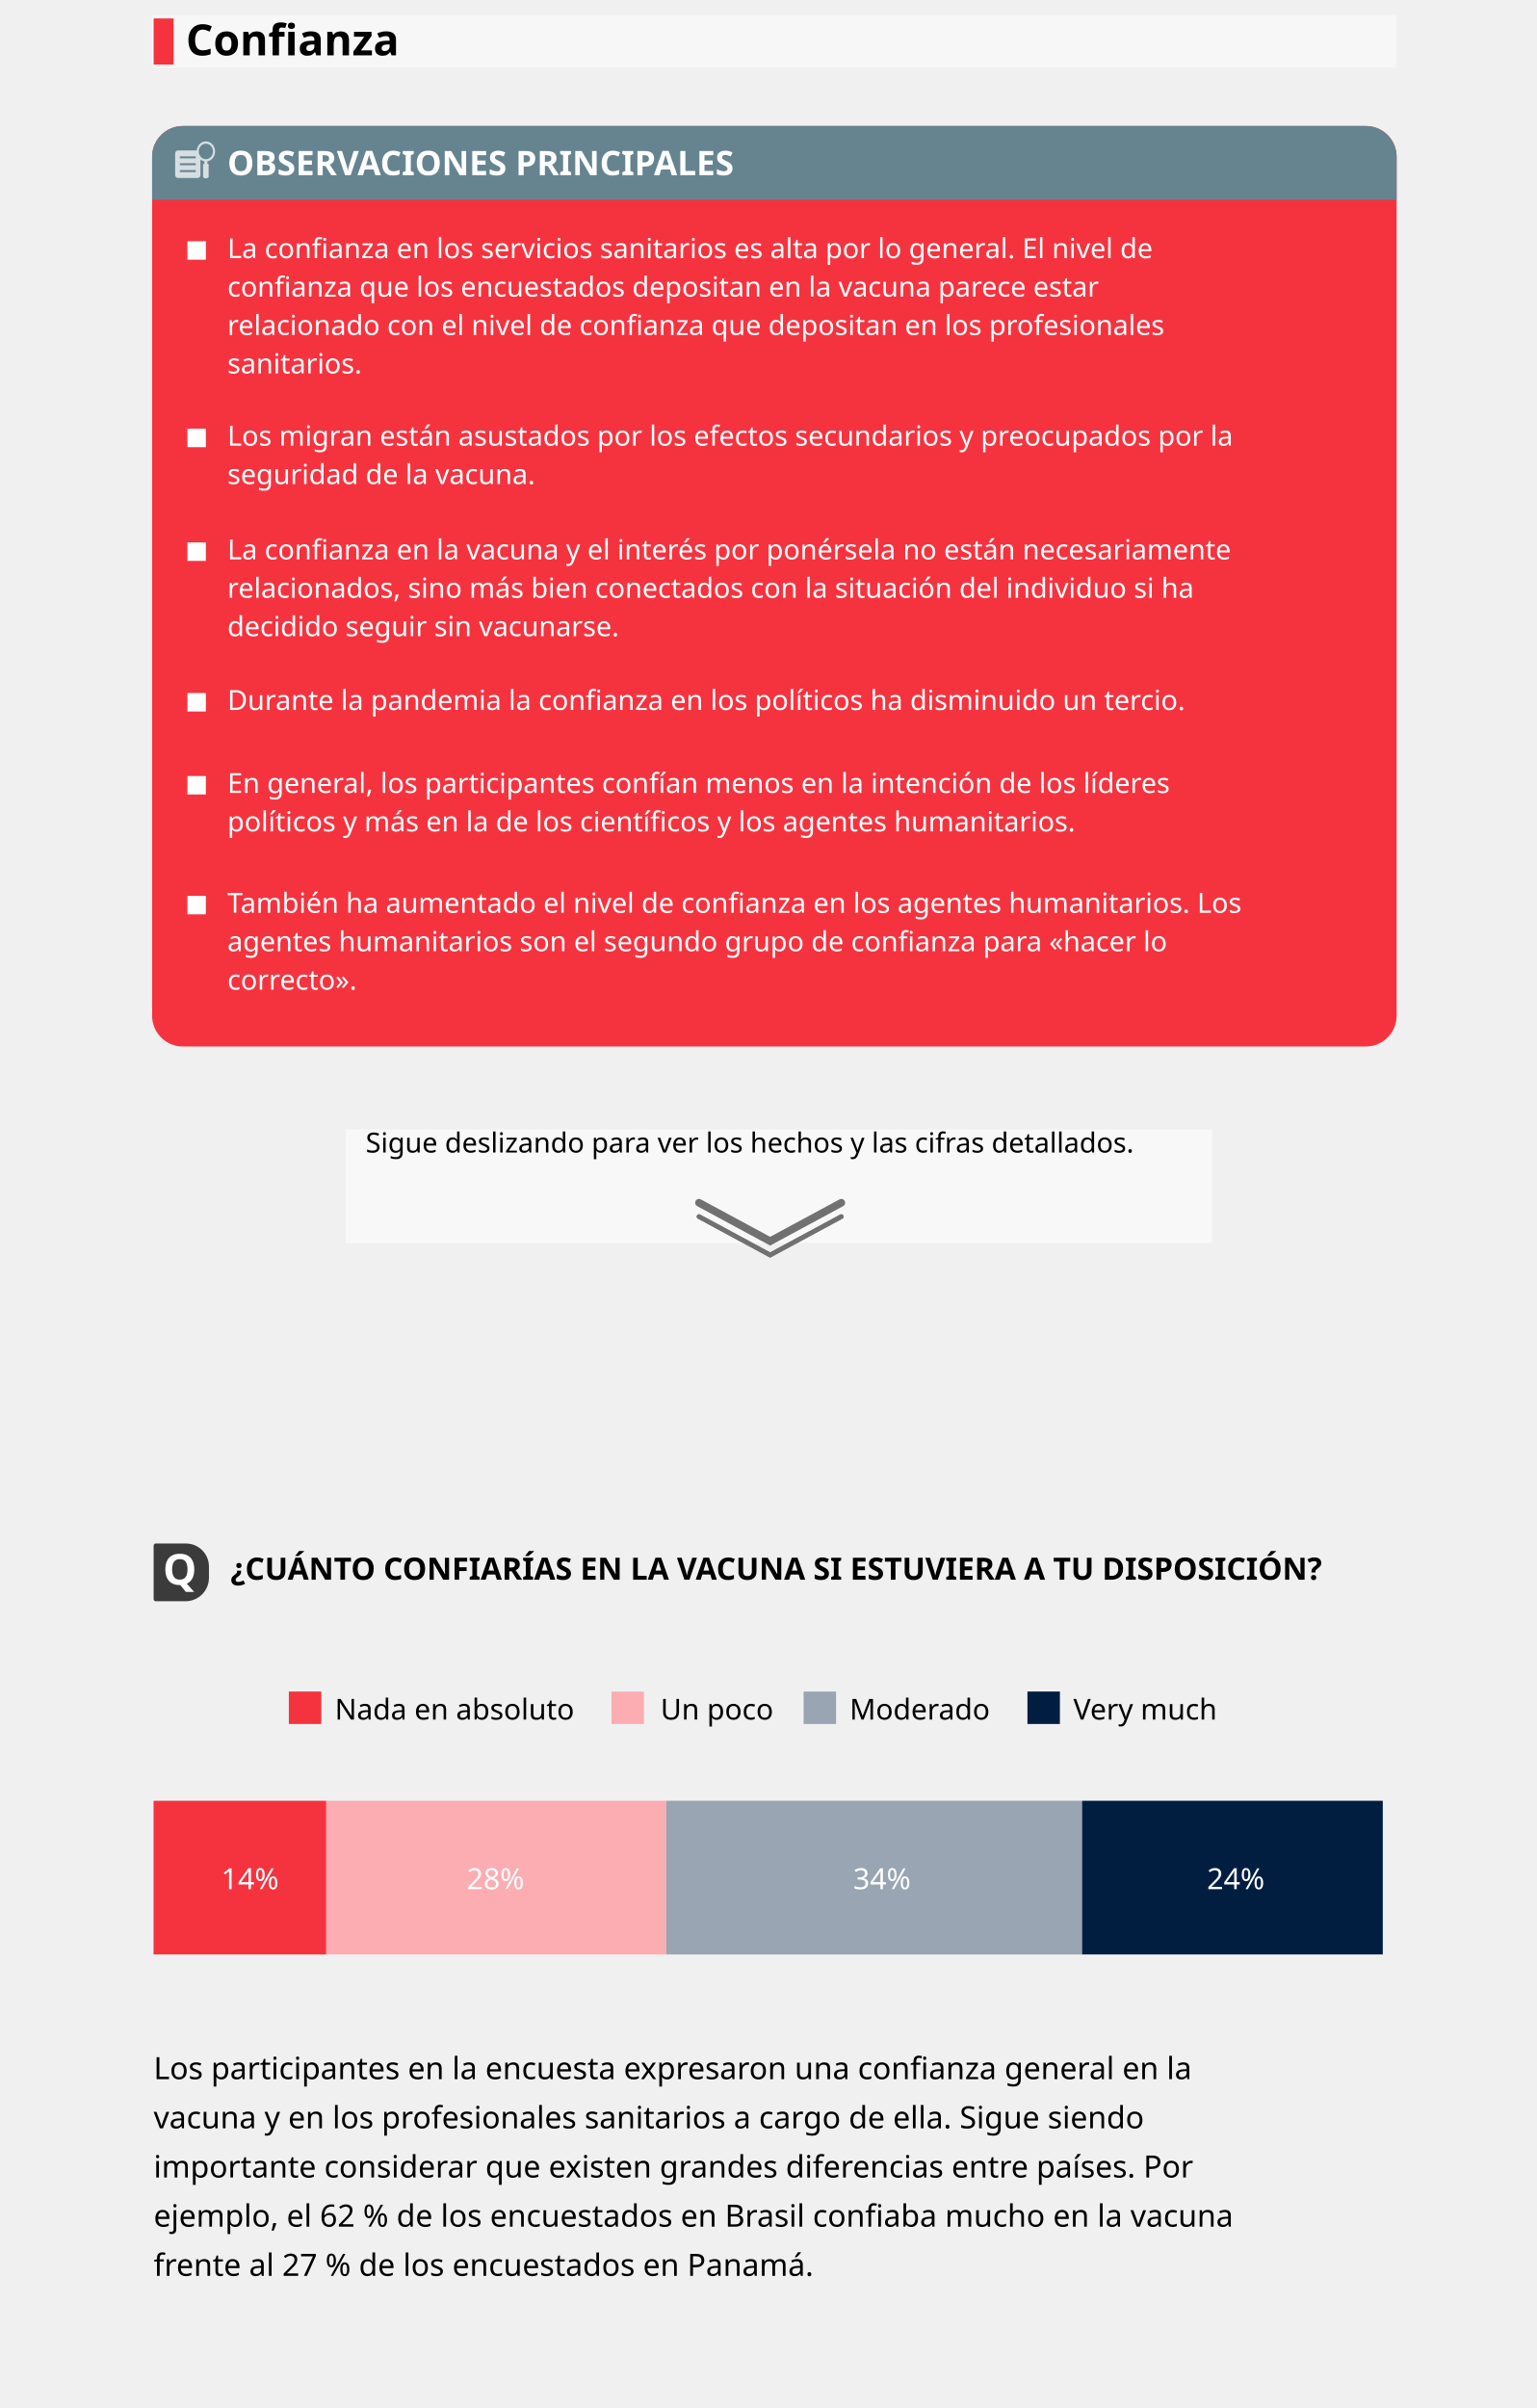
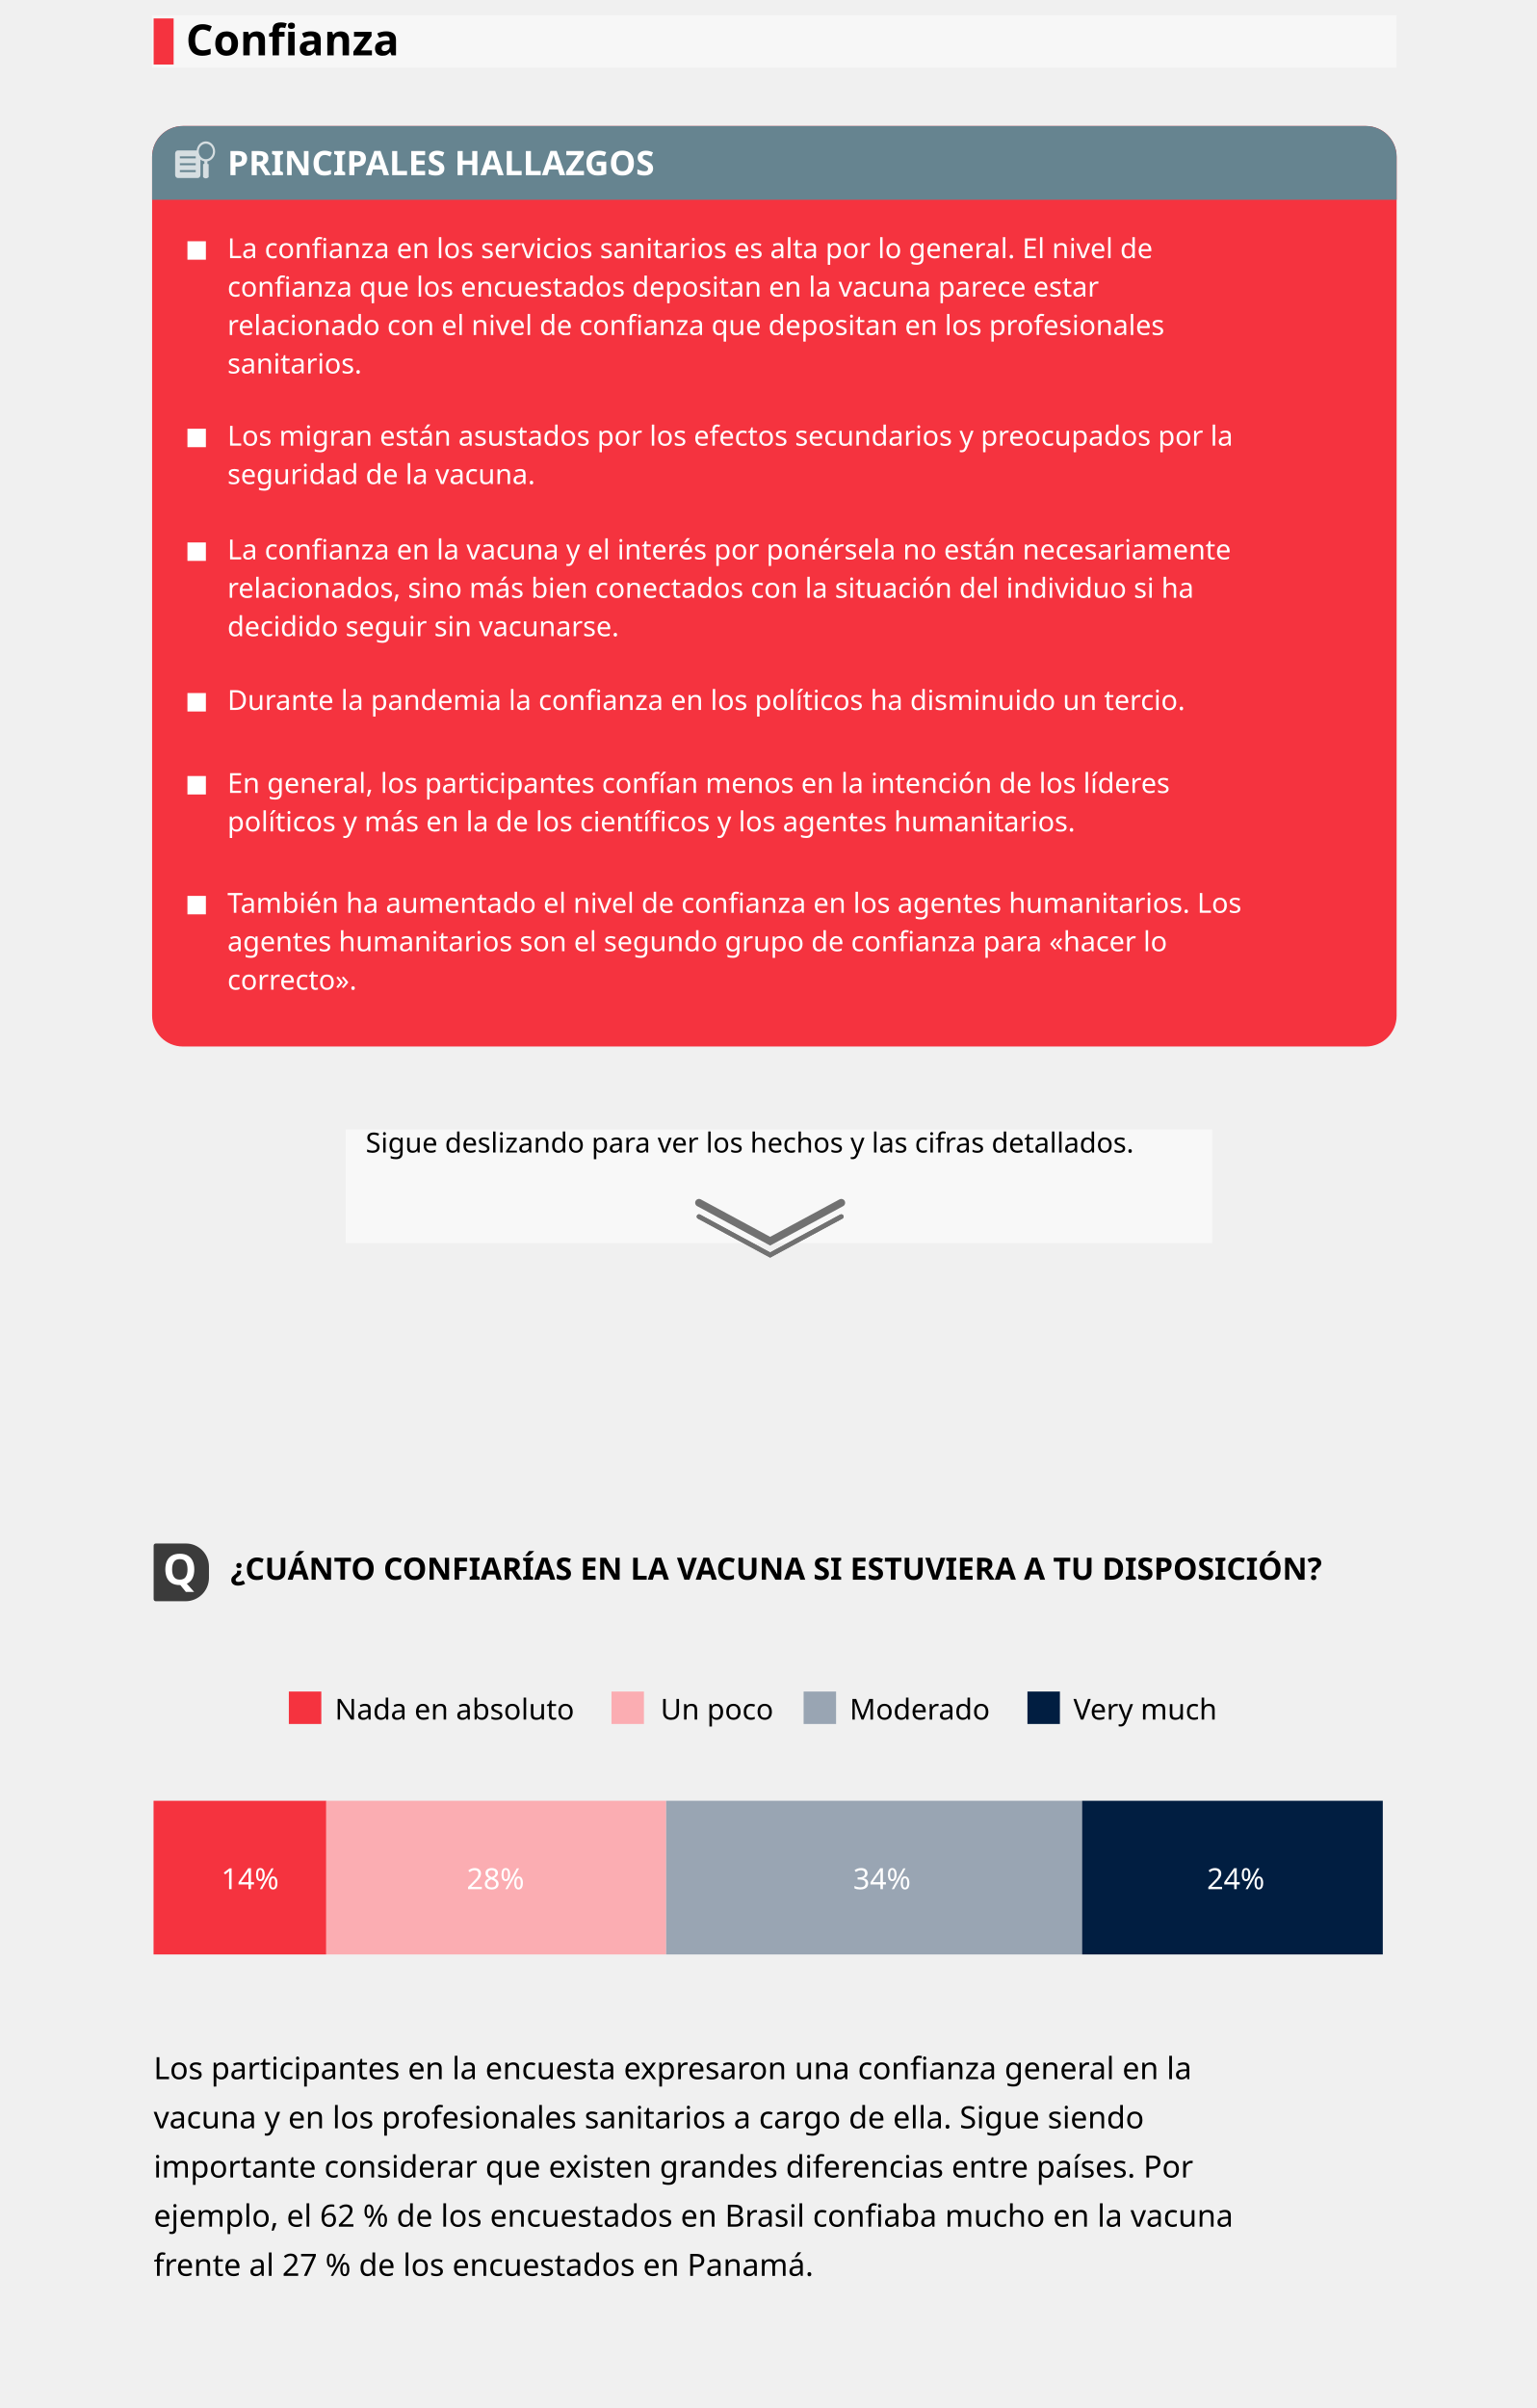
<svg xmlns="http://www.w3.org/2000/svg" width="1000px" height="1567px" viewBox="0 0 1000 1567" version="1.1">
  <g id="svg23" stroke="none" stroke-width="1" fill="none" fill-rule="evenodd">
    <rect id="title-bg" fill="#F7F7F7" x="99" y="10" width="810" height="34" />
    <g id="Group-2" transform="translate(99.94287, 1002.197)">
      <g id="Group-10" transform="translate(0.057134, 0)">
        <g id="legend" transform="translate(88, 96.80303)">
          <rect id="Rectangle" fill="#F5333F" x="0" y="1.76" width="21.129" height="21.12" />
          <text id="Nada-en-absoluto" font-family="Poppins-Regular, Poppins" font-size="18.773" font-weight="normal" fill="#000000">
            <tspan x="29.933" y="20">Nada en absoluto </tspan>
          </text>
          <rect id="Rectangle" fill="#99A5B3" x="335.039" y="1.76" width="21.129" height="21.12" />
          <text id="Moderado" font-family="Poppins-Regular, Poppins" font-size="18.773" font-weight="normal" fill="#000000">
            <tspan x="364.972" y="20">Moderado</tspan>
          </text>
          <rect id="Rectangle" fill="#FBADB2" x="209.987" y="1.76" width="21.129" height="21.12" />
          <text id="Un-poco" font-family="Poppins-Regular, Poppins" font-size="18.773" font-weight="normal" fill="#000000">
            <tspan x="241.92" y="20">Un poco</tspan>
          </text>
          <rect id="Rectangle" fill="#011E41" x="480.72" y="1.76" width="21.129" height="21.12" />
          <text id="Very-much" font-family="Poppins-Regular, Poppins" font-size="18.773" font-weight="normal" fill="#000000">
            <tspan x="510.653" y="20">Very much</tspan>
          </text>
        </g>
        <text id="Los-participantes-en" font-family="Poppins-Regular, Poppins" font-size="20" font-weight="normal" line-spacing="32" fill="#000000">
          <tspan x="0" y="350.803">Los participantes en la encuesta expresaron una confianza general en la </tspan>
          <tspan x="0" y="382.803">vacuna y en los profesionales sanitarios a cargo de ella. Sigue siendo </tspan>
          <tspan x="0" y="414.803">importante considerar que existen grandes diferencias entre países. Por </tspan>
          <tspan x="0" y="446.803">ejemplo, el 62 % de los encuestados en Brasil confiaba mucho en la vacuna </tspan>
          <tspan x="0" y="478.803">frente al 27 % de los encuestados en Panamá. </tspan>
        </text>
        <g id="question">
          <text id="question-title" font-family="Poppins-Bold, Poppins" font-size="20" font-weight="bold" fill="#000000">
            <tspan x="50" y="25.803">¿CUÁNTO CONFIARÍAS EN LA VACUNA SI ESTUVIERA A TU DISPOSICIÓN?</tspan>
          </text>
          <g id="question-icon">
            <path d="M1.386,2.227 L21,2.227 C29.284,2.227 36,8.943 36,17.227 L36,24.557 C36,32.977 29.174,39.803 20.754,39.803 L1.386,39.803 C0.621,39.803 3.15787237e-16,39.182 0,38.417 L0,3.613 C-9.37426324e-17,2.848 0.621,2.227 1.386,2.227 Z" id="Rectangle" fill="#3B3B3B" />
            <text id="Q" font-family="Poppins-Bold, Poppins" font-size="27.72" font-weight="bold" fill="#FFFFFF">
              <tspan x="6" y="29">Q</tspan>
            </text>
          </g>
        </g>
      </g>
      <g id="Group-6" transform="translate(0, 169.6549)" fill-rule="nonzero">
        <g id="Group">
          <rect id="Rectangle" fill="#FBADB2" x="112.057" y="0" width="221.589" height="100" />
          <rect id="Rectangle" fill="#99A5B3" x="333.646" y="0" width="270.553" height="100" />
          <rect id="Rectangle" fill="#F5333F" x="0" y="0" width="112.305" height="100" />
          <rect id="Rectangle" fill="#011E41" x="604.305" y="0" width="195.752" height="100" />
          <g transform="translate(26.63697, 37.53114)" fill="#FFFFFF" font-family="Poppins-Regular, Poppins" font-size="19" font-weight="normal">
            <text id="28%">
              <tspan x="177.148" y="20">28%</tspan>
            </text>
            <text id="34%">
              <tspan x="428.691" y="20">34%</tspan>
            </text>
            <text id="14%">
              <tspan x="17.4" y="20">14%</tspan>
            </text>
            <text id="24%">
              <tspan x="658.963" y="20">24%</tspan>
            </text>
          </g>
        </g>
      </g>
    </g>
    <text id="Confianza" font-family="Poppins-Bold, Poppins" font-size="28" font-weight="bold" fill="#000000">
      <tspan x="121" y="36">Confianza</tspan>
    </text>
    <rect id="Rectangle" fill="#F5333F" x="100" y="12" width="13" height="30" />
    <g id="main_findings" transform="translate(99, 82)">
      <rect id="Rectangle" fill="#F5333F" x="0" y="0" width="810" height="599" rx="20" />
      <path d="M20,0 L790,0 C801.046,-2.02906125e-15 810,8.954 810,20 L810,48 L810,48 L0,48 L0,20 C-1.3527075e-15,8.954 8.954,9.13448861e-15 20,0 Z" id="Rectangle" fill="#668490" />
      <g id="finding" transform="translate(23, 263)" fill="#FFFFFF">
        <text id="La-confianza-en-la-v" font-family="Poppins-SemiBold, Poppins" font-size="18" font-weight="500">
          <tspan x="26" y="19">La confianza en la vacuna y el interés por ponérsela no están necesariamente </tspan>
          <tspan x="26" y="44">relacionados, sino más bien conectados con la situación del individuo si ha </tspan>
          <tspan x="26" y="69">decidido seguir sin vacunarse.</tspan>
        </text>
        <rect id="Rectangle" x="0" y="8" width="12" height="12" />
      </g>
      <g id="finding" transform="translate(23, 361)" fill="#FFFFFF">
        <text id="Durante-la-pandemia" font-family="Poppins-SemiBold, Poppins" font-size="18" font-weight="500">
          <tspan x="26" y="19">Durante la pandemia la confianza en los políticos ha disminuido un tercio.</tspan>
        </text>
        <rect id="Rectangle" x="0" y="8" width="12" height="12" />
      </g>
      <g id="finding" transform="translate(23, 415)" fill="#FFFFFF">
        <text id="En-general,-los-part" font-family="Poppins-SemiBold, Poppins" font-size="18" font-weight="500">
          <tspan x="26" y="19">En general, los participantes confían menos en la intención de los líderes </tspan>
          <tspan x="26" y="44">políticos y más en la de los científicos y los agentes humanitarios. </tspan>
        </text>
        <rect id="Rectangle" x="0" y="8" width="12" height="12" />
      </g>
      <g id="finding" transform="translate(23, 493)" fill="#FFFFFF">
        <text id="También-ha-aumentado" font-family="Poppins-SemiBold, Poppins" font-size="18" font-weight="500">
          <tspan x="26" y="19">También ha aumentado el nivel de confianza en los agentes humanitarios. Los </tspan>
          <tspan x="26" y="44">agentes humanitarios son el segundo grupo de confianza para «hacer lo </tspan>
          <tspan x="26" y="69">correcto».</tspan>
        </text>
        <rect id="Rectangle" x="0" y="8" width="12" height="12" />
      </g>
      <g id="finding" transform="translate(23, 67)" fill="#FFFFFF">
        <text id="La-confianza-en-los" font-family="Poppins-SemiBold, Poppins" font-size="18" font-weight="500">
          <tspan x="26" y="19">La confianza en los servicios sanitarios es alta por lo general. El nivel de </tspan>
          <tspan x="26" y="44">confianza que los encuestados depositan en la vacuna parece estar </tspan>
          <tspan x="26" y="69">relacionado con el nivel de confianza que depositan en los profesionales </tspan>
          <tspan x="26" y="94">sanitarios. </tspan>
        </text>
        <rect id="Rectangle" x="0" y="8" width="12" height="12" />
      </g>
-       <text id="OBSERVACIONES-PRINCI" font-family="Poppins-Bold, Poppins" font-size="22" font-weight="bold" fill="#FFFFFF">
-         <tspan x="49" y="32">OBSERVACIONES PRINCIPALES</tspan>
+       <text id="PRINCIPALES-HALLAZGO" font-family="Poppins-Bold, Poppins" font-size="22" font-weight="bold" fill="#FFFFFF">
+         <tspan x="49" y="32">PRINCIPALES HALLAZGOS</tspan>
      </text>
      <path d="M41,16.556 C40.998,12.934 38.307,10 34.987,10 C31.876,10 29.347,12.586 29.036,15.889 L16.784,15.889 C15.803,15.888 15,16.765 15,17.834 L15,31.898 C15,32.97 15.803,33.844 16.784,33.844 L29.676,33.844 C30.659,33.844 31.465,32.97 31.465,31.898 L31.465,21.848 C32.202,22.432 33.064,22.837 34,23.006 L34.026,24.532 L33.166,24.846 L33.166,33.23 C33.166,33.23 33.992,34.155 35.074,34.075 C36.154,33.996 36.804,33.233 36.804,33.233 L36.805,24.847 L36.003,24.632 L35.979,23.006 C38.825,22.485 40.998,19.806 41,16.556 Z M34.986,21.606 C32.432,21.606 30.359,19.345 30.359,16.555 C30.359,13.766 32.43,11.508 34.988,11.508 C37.542,11.504 39.615,13.764 39.618,16.559 C39.615,19.346 37.547,21.606 34.986,21.606 Z M28.386,29.988 L18.075,29.988 L18.075,28.708 L28.386,28.708 L28.386,29.988 Z M28.386,25.508 L18.075,25.508 L18.075,24.225 L28.386,24.225 L28.386,25.508 Z M28.386,21.029 L18.075,21.029 L18.075,19.746 L28.386,19.746 L28.386,21.029 Z" id="Shape" fill="#FFFFFF" fill-rule="nonzero" opacity="0.728" />
      <g id="finding" transform="translate(23, 189)" fill="#FFFFFF">
        <text id="Los-migran-están-asu" font-family="Poppins-SemiBold, Poppins" font-size="18" font-weight="500">
          <tspan x="26" y="19">Los migran están asustados por los efectos secundarios y preocupados por la </tspan>
          <tspan x="26" y="44">seguridad de la vacuna.</tspan>
        </text>
        <rect id="Rectangle" x="0" y="8" width="12" height="12" />
      </g>
    </g>
    <g id="scroll_down_g" transform="translate(225, 731)">
      <rect id="Rectangle" fill="#FFFFFF" opacity="0.534" x="0" y="4" width="564" height="74" />
      <g id="scroll_down" transform="translate(13, 0)">
        <text id="Sigue-deslizando-par" font-family="Poppins-SemiBold, Poppins" font-size="18" font-weight="500" fill="#000000">
          <tspan x="0" y="19">Sigue deslizando para ver los hechos y las cifras detallados.</tspan>
        </text>
        <polyline id="Path-10" stroke="#717171" stroke-width="5" stroke-linecap="round" points="216.955 51.702 263.26 76.702 309.566 51.702" />
        <polyline id="Path-10" stroke="#717171" stroke-width="3" stroke-linecap="round" points="216.955 60.702 263.26 85.702 309.566 60.702" />
        <polyline id="Path-10" stroke="#717171" stroke-width="3" stroke-linecap="round" points="216.955 60.702 263.26 85.702 309.566 60.702" />
      </g>
    </g>
  </g>
</svg>
